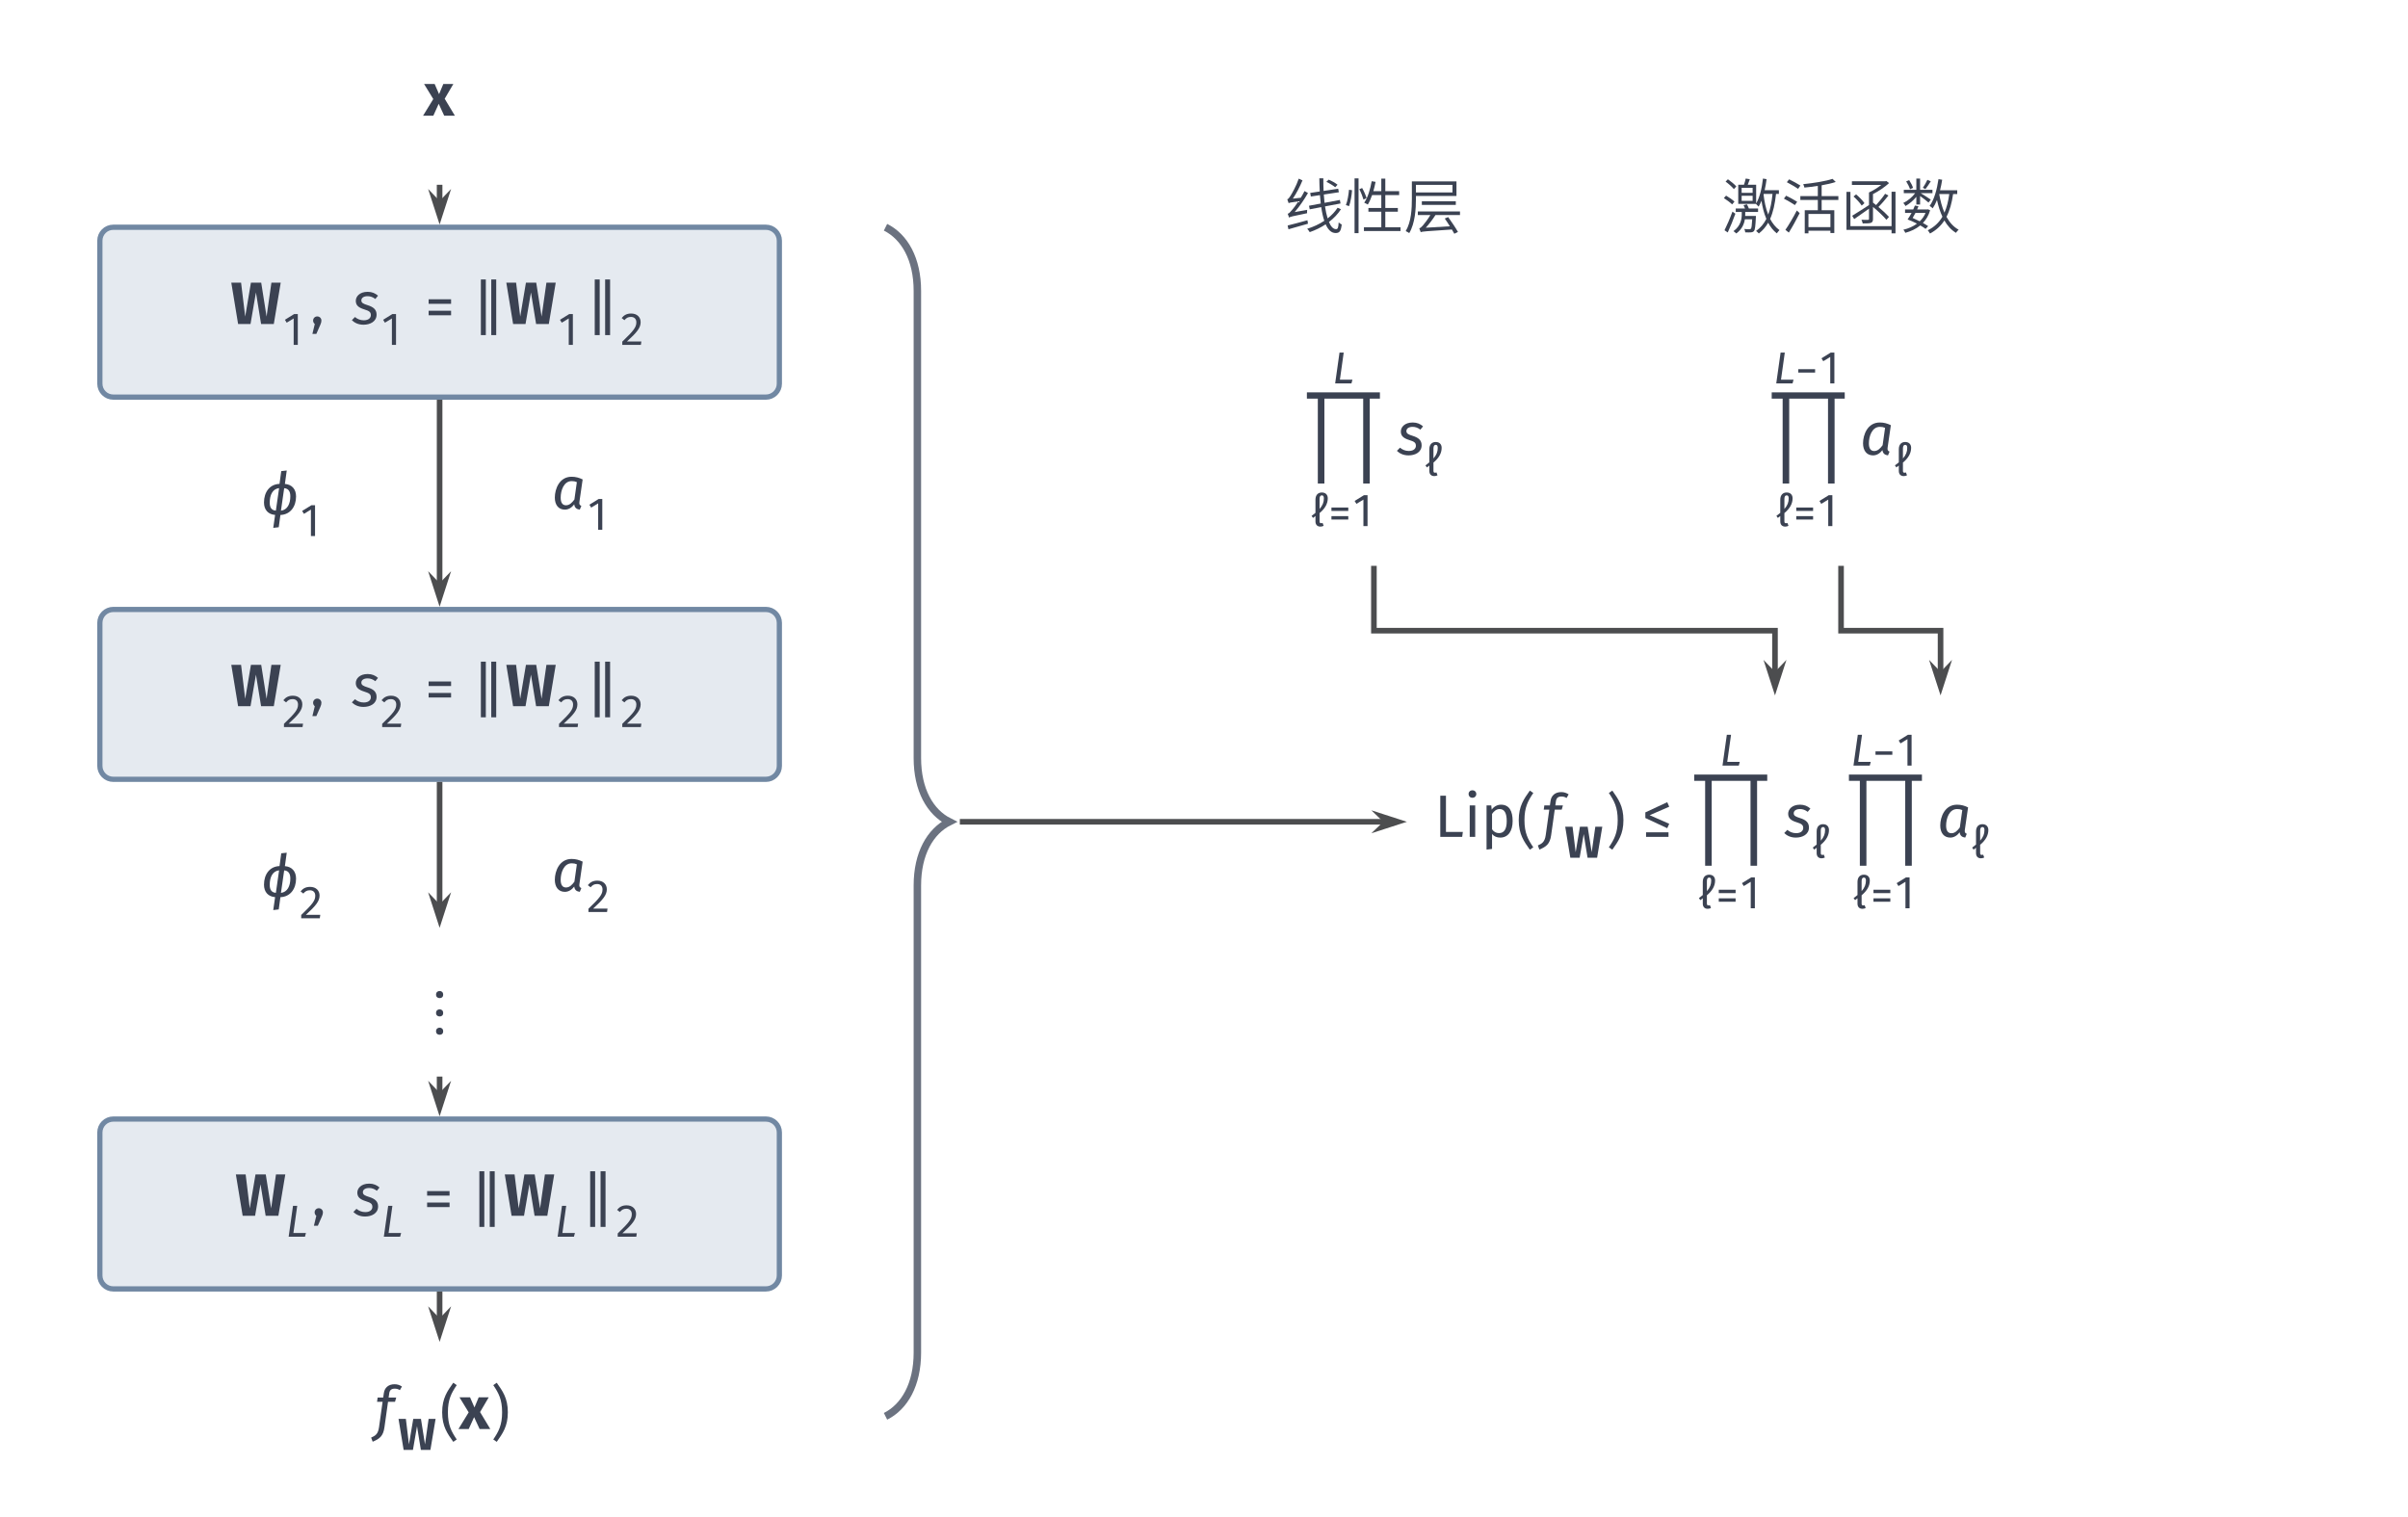
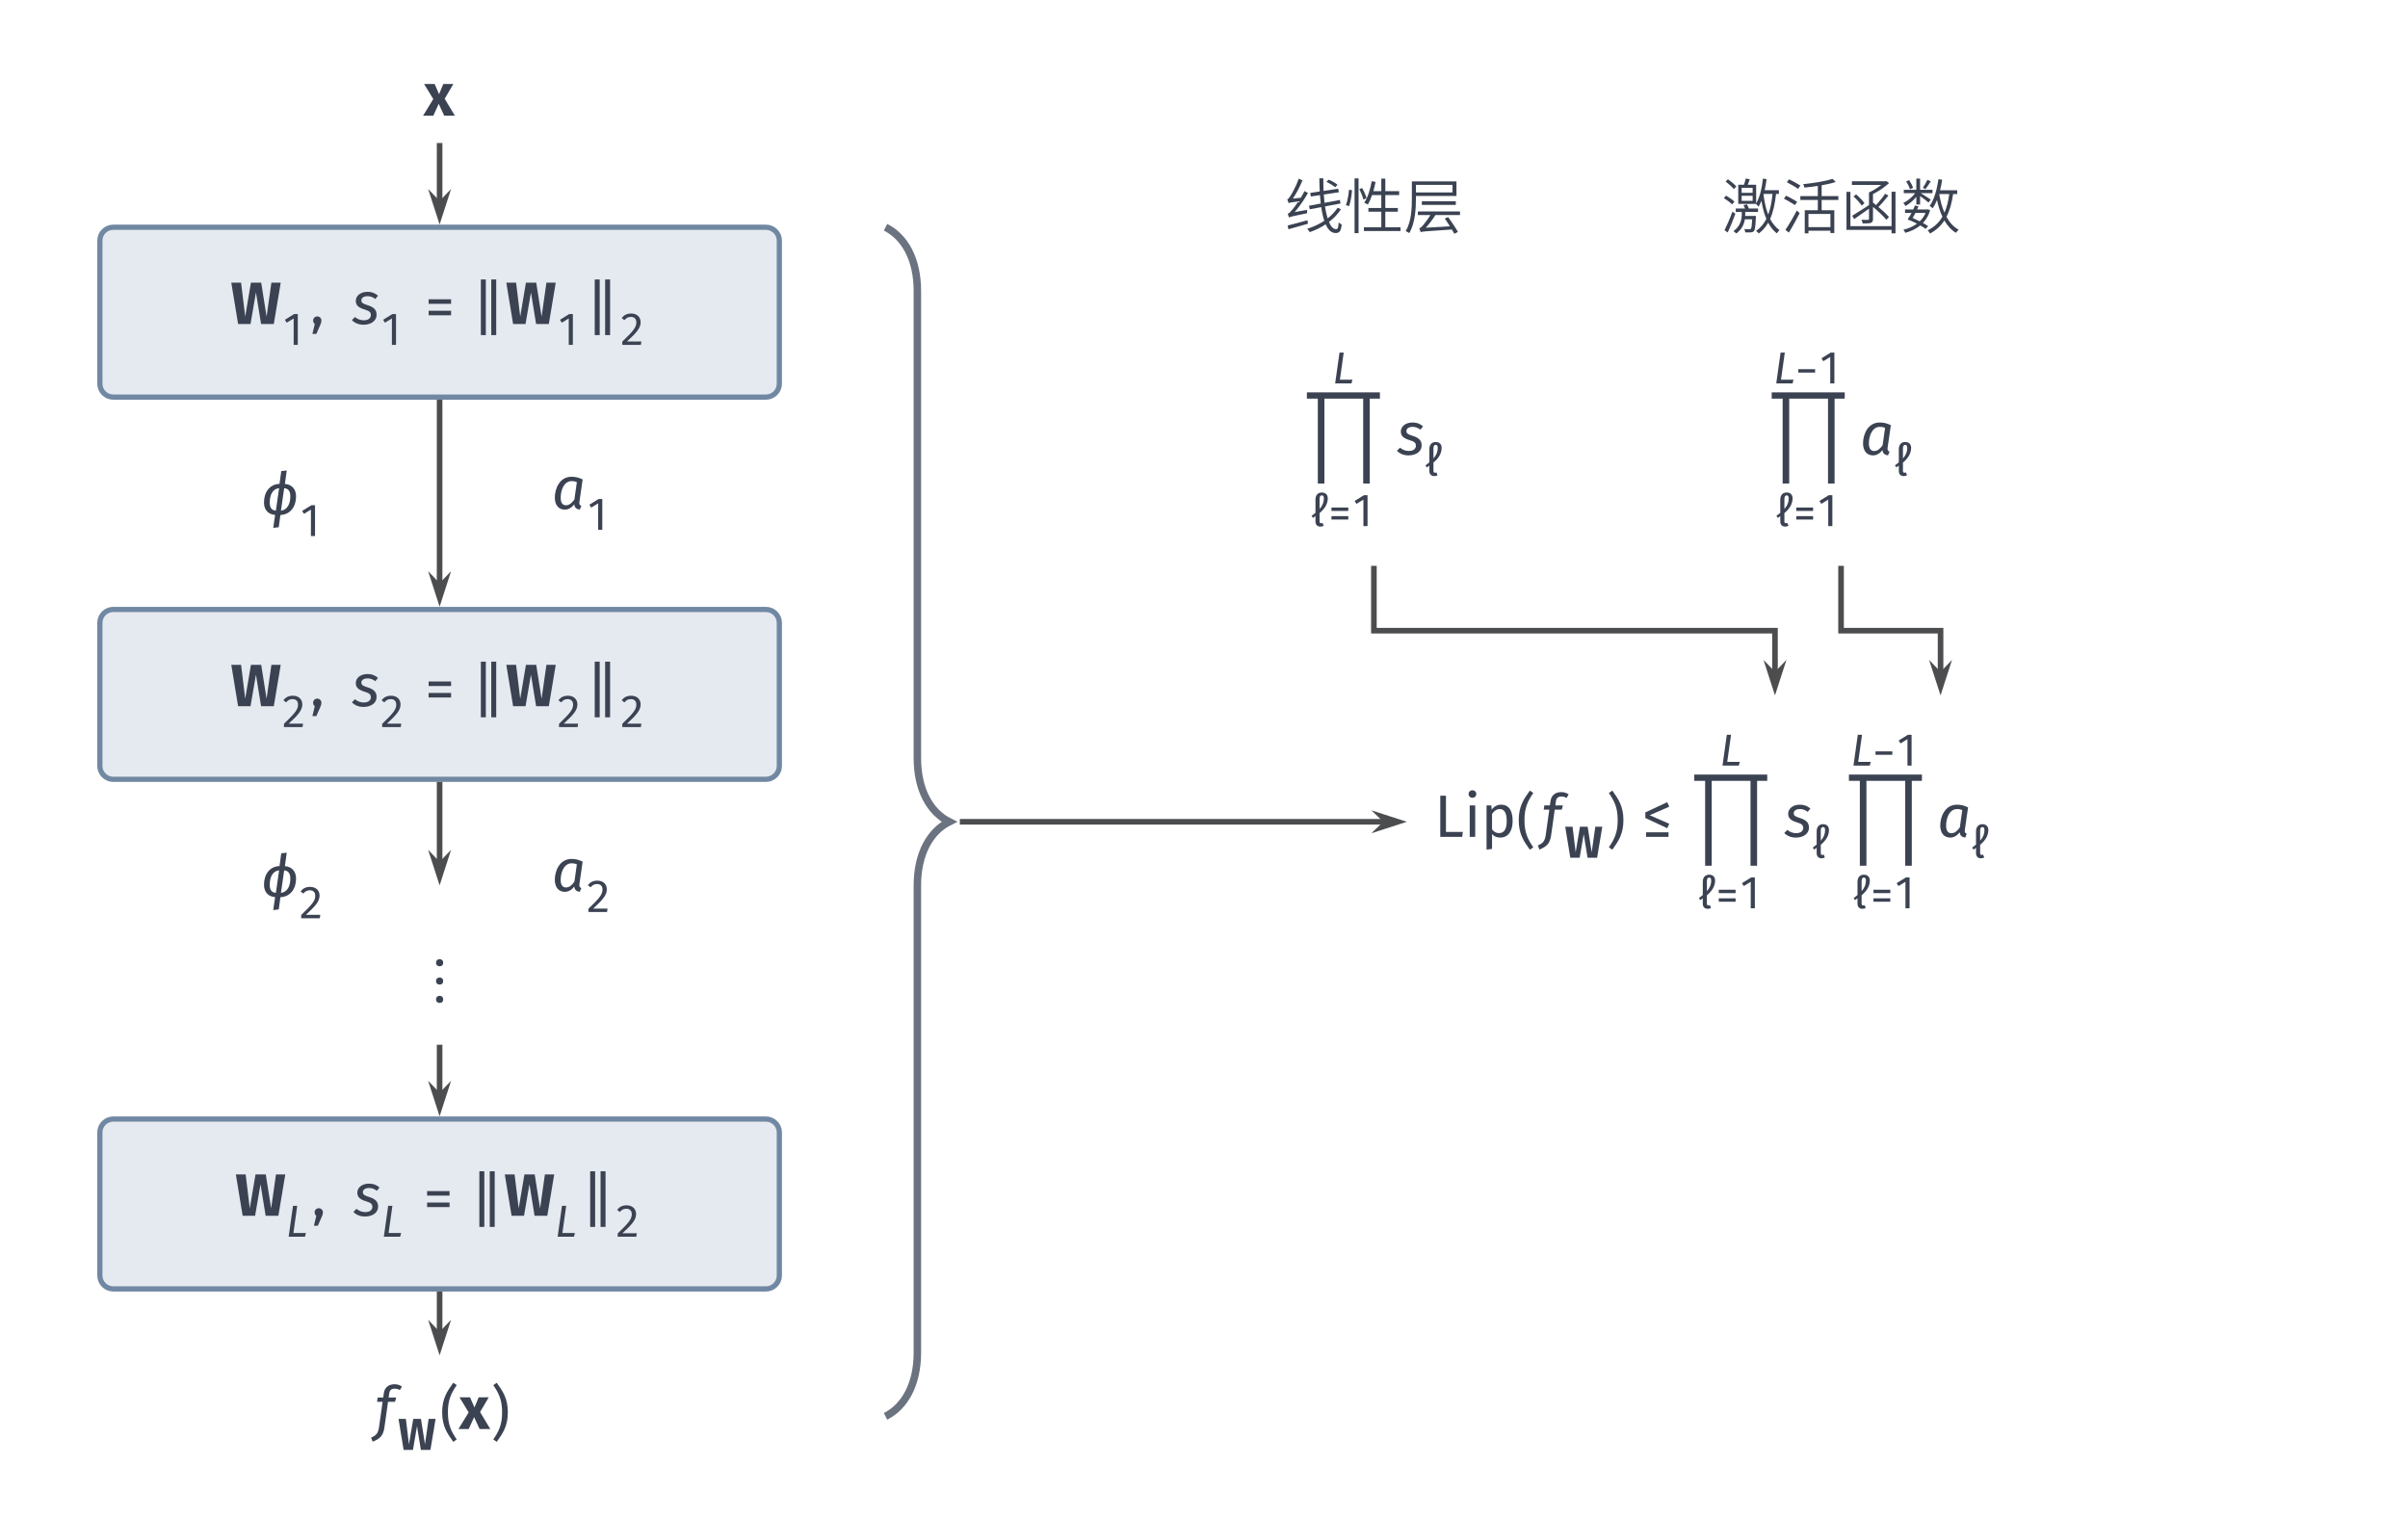
<svg xmlns="http://www.w3.org/2000/svg" xmlns:xlink="http://www.w3.org/1999/xlink" version="1.1" width="321.46" height="202.41" viewBox="0 0 321.46 202.41">
  <defs>
    <path id="font_1_1175" d="M.351 .284 .496 .531H.328L.257 .361 .183 .531H.006L.16 .279-.011 0H.161L.251 .199 .343 0H.522L.351 .284Z" />
    <path id="font_1_1148" d="M.837 .693H.681L.6 .124 .51 .693H.338L.242 .124 .173 .693H.009L.123 0H.331L.422 .529 .508 0H.721L.837 .693Z" />
    <path id="font_1_18" d="M.276 0H.368V.689H.287L.08 .561 .12 .496 .276 .591V0Z" />
    <path id="font_1_13" d="M.119 .127C.08 .127 .05 .096 .05 .058 .05 .034 .061 .013 .078-0L.038-.166H.104L.171-.013C.184 .016 .189 .036 .189 .058 .189 .096 .159 .127 .119 .127Z" />
    <path id="font_1_1221" d="M.293 .539C.156 .539 .094 .459 .094 .389 .094 .317 .134 .276 .235 .245 .319 .219 .346 .201 .346 .148 .346 .113 .32 .062 .227 .062 .168 .062 .119 .084 .08 .117L.028 .064C.069 .024 .131-.012 .223-.012 .333-.012 .442 .04 .442 .157 .442 .24 .392 .284 .293 .315 .222 .337 .187 .353 .187 .395 .187 .439 .228 .466 .292 .466 .338 .466 .382 .45 .421 .419L.466 .474C.421 .514 .366 .539 .293 .539Z" />
    <path id="font_1_30" d="M.062 .146H.438V.222H.062V.146M.062 .338H.438V.414H.062V.338Z" />
    <path id="font_1_544" d="M.417 .746H.334V-.186H.417V.746M.243 .746H.16V-.186H.243V.746Z" />
    <path id="font_1_19" d="M.258 .701C.163 .701 .099 .667 .045 .6L.107 .552C.15 .603 .187 .625 .253 .625 .328 .625 .373 .579 .373 .504 .373 .395 .315 .319 .059 .073V0H.474L.485 .077H.164C.389 .282 .469 .383 .469 .508 .469 .617 .391 .701 .258 .701Z" />
    <path id="font_1_1189" d="M.253 .689H.159L.062 0H.426L.448 .083H.168L.253 .689Z" />
    <path id="font_1_1493" d="M.326 .075 .38 .452C.45 .446 .483 .4 .483 .316 .483 .191 .435 .088 .326 .075M.241 .076C.17 .081 .138 .126 .138 .209 .138 .336 .184 .44 .295 .453L.241 .076M.579 .314C.579 .435 .51 .514 .392 .523L.423 .748 .331 .738 .302 .524C.136 .518 .042 .385 .042 .212 .042 .09 .111 .013 .228 .004L.197-.213 .289-.202 .317 .003C.485 .01 .579 .144 .579 .314Z" />
    <path id="font_1_1204" d="M.333 .466C.368 .466 .391 .461 .419 .449L.378 .158C.337 .103 .296 .061 .237 .061 .181 .061 .148 .101 .148 .189 .148 .307 .199 .466 .333 .466M.331 .539C.126 .539 .05 .334 .05 .19 .05 .069 .11-.012 .218-.012 .28-.012 .334 .023 .375 .076 .382 .019 .415-.005 .468-.012L.494 .051C.461 .064 .457 .083 .462 .12L.516 .494C.456 .523 .399 .539 .331 .539Z" />
    <path id="font_2_1985" d="M.26 .319C.228 .319 .2 .299 .2 .259 .2 .22 .226 .2 .26 .2 .294 .2 .319 .218 .319 .258 .319 .299 .293 .319 .26 .319M.26 .626C.228 .626 .2 .606 .2 .566 .2 .527 .226 .507 .26 .507 .294 .507 .319 .525 .319 .565 .319 .606 .293 .626 .26 .626M.26 .012C.228 .012 .2-.008 .2-.048 .2-.087 .226-.107 .26-.107 .294-.107 .319-.089 .319-.049 .319-.008 .293 .012 .26 .012Z" />
    <path id="font_1_1209" d="M.431 .676C.456 .676 .486 .672 .517 .651L.552 .712C.513 .736 .479 .75 .428 .75 .324 .75 .261 .69 .249 .602L.238 .527H.145L.135 .456H.228L.168 .029C.152-.084 .108-.112 .036-.144L.062-.213C.179-.163 .238-.12 .259 .029L.319 .456H.436L.456 .527H.329L.339 .597C.346 .648 .372 .676 .431 .676Z" />
    <path id="font_1_9" d="M.226 .775C.128 .636 .04 .517 .04 .28 .04 .043 .128-.076 .226-.215L.284-.175C.194-.042 .136 .066 .136 .28 .136 .495 .194 .602 .284 .735L.226 .775Z" />
    <path id="font_1_10" d="M.098 .775 .04 .735C.13 .602 .188 .495 .188 .28 .188 .066 .13-.042 .04-.175L.098-.215C.196-.076 .284 .043 .284 .28 .284 .517 .196 .636 .098 .775Z" />
    <path id="font_3_31730" d="M.055 .05 .069-.013C.16 .013 .281 .047 .396 .08L.387 .138C.264 .104 .137 .07 .055 .05M.743 .818 .704 .781C.756 .757 .819 .719 .852 .691L.891 .733C.858 .761 .793 .797 .743 .818M.078 .183C.097 .196 .13 .205 .381 .256 .38 .269 .38 .295 .382 .312L.173 .275C.252 .366 .33 .48 .396 .594L.338 .627C.319 .589 .298 .551 .275 .515L.142 .5C.201 .587 .26 .699 .304 .806L.241 .835C.201 .714 .127 .585 .105 .551 .084 .517 .067 .493 .049 .489 .057 .471 .068 .438 .072 .424 .085 .432 .109 .438 .236 .455 .191 .387 .15 .333 .131 .313 .101 .276 .077 .25 .056 .247 .064 .23 .074 .198 .078 .183M.948 .322 .892 .348C.85 .282 .793 .222 .725 .169 .707 .226 .693 .293 .681 .37L.941 .419 .93 .478 .673 .43C.668 .474 .664 .52 .661 .569L.913 .607 .902 .666 .657 .629C.654 .696 .653 .767 .653 .84H.586C.587 .764 .589 .691 .593 .62L.433 .596 .444 .536 .596 .559C.6 .51 .604 .463 .61 .418L.413 .381 .425 .321 .618 .358C.63 .271 .647 .194 .669 .129 .584 .072 .486 .027 .383-.005 .398-.021 .416-.044 .425-.061 .52-.028 .611 .016 .692 .07 .733-.022 .787-.076 .859-.076 .926-.076 .948-.043 .961 .067 .946 .074 .924 .088 .91 .102 .905 .013 .895-.011 .866-.011 .819-.011 .779 .032 .747 .109 .828 .17 .897 .243 .948 .322Z" />
    <path id="font_3_17657" d="M.243 .839H.176V-.078H.243V.839M.134 .641 .083 .649C.076 .568 .058 .459 .031 .392L.084 .374C.11 .447 .129 .561 .134 .641M.303 .678 .256 .658C.285 .602 .314 .528 .326 .484L.377 .51C.365 .552 .334 .624 .303 .678M.946 .021H.691V.281H.901V.344H.691V.56H.923V.625H.691V.835H.624V.625H.491C.505 .675 .518 .728 .528 .781L.463 .792C.439 .656 .398 .52 .338 .432 .355 .425 .385 .41 .398 .401 .425 .445 .449 .499 .47 .56H.624V.344H.408V.281H.624V.021H.333V-.043H.946V.021Z" />
    <path id="font_3_15828" d="M.872 .455H.303V.395H.872V.455M.883 .789H.136V.497C.136 .338 .128 .115 .033-.044 .049-.05 .079-.067 .092-.077 .19 .087 .204 .329 .204 .497V.545H.883V.789M.204 .731H.816V.604H.204V.731M.744 .191 .687 .167C.714 .128 .745 .082 .772 .037L.369 .013C.425 .074 .482 .149 .531 .225H.942V.285H.236V.225H.446C.399 .146 .339 .072 .319 .049 .296 .024 .277 .006 .26 .003 .268-.015 .28-.047 .284-.061 .313-.05 .36-.046 .806-.017L.847-.088 .908-.058C.874 .004 .801 .112 .744 .191Z" />
    <path id="font_3_24523" d="M.335 .466V.551H.519V.466H.335M.335 .6V.684H.519V.6H.335M.105 .827 .066 .788C.115 .753 .176 .699 .205 .662L.246 .707C.216 .742 .154 .793 .105 .827M.074 .553 .037 .512C.085 .481 .146 .436 .176 .406L.215 .453C.184 .482 .122 .526 .074 .553M.048-.027 .102-.064C.144 .026 .194 .148 .23 .25L.181 .285C.142 .177 .086 .049 .048-.027M.753 .829 .692 .839C.674 .679 .639 .525 .578 .422V.735H.437L.472 .828 .403 .839C.397 .809 .385 .768 .374 .735H.278V.415H.574C.586 .404 .61 .38 .619 .369 .637 .398 .653 .431 .667 .467 .682 .368 .707 .261 .749 .163 .707 .082 .652 .014 .577-.039 .591-.049 .614-.07 .623-.081 .688-.031 .739 .029 .779 .099 .816 .031 .863-.032 .924-.079 .934-.063 .956-.038 .969-.025 .902 .023 .851 .089 .812 .163 .863 .277 .893 .416 .911 .582H.959V.644H.72C.734 .703 .744 .765 .753 .829V.829M.423 .408 .367 .393C.375 .376 .384 .356 .392 .337H.236V.279H.337V.242C.337 .167 .323 .048 .198-.042 .213-.052 .234-.069 .245-.081 .342-.01 .377 .079 .389 .157H.512C.506 .052 .501 .011 .49-.001 .484-.008 .477-.01 .464-.01 .451-.01 .417-.01 .379-.006 .388-.021 .394-.044 .395-.062 .433-.064 .471-.064 .49-.062 .513-.06 .528-.055 .541-.04 .559-.019 .566 .039 .573 .187 .574 .196 .574 .213 .574 .213H.394L.395 .24V.279H.61V.337H.456C.447 .36 .435 .387 .423 .408M.852 .582C.839 .449 .817 .333 .78 .235 .737 .343 .715 .463 .702 .571L.705 .582H.852Z" />
    <path id="font_3_23408" d="M.13 .826 .092 .778C.154 .745 .238 .697 .28 .666L.319 .722C.276 .75 .192 .796 .13 .826M.08 .552 .043 .503C.104 .471 .186 .423 .227 .395L.265 .45C.223 .478 .14 .523 .08 .552M.068-.02 .125-.066C.184 .027 .254 .155 .307 .26L.259 .304C.201 .191 .122 .056 .068-.02M.955 .545H.675V.726C.763 .742 .846 .76 .911 .782L.857 .834C.746 .795 .54 .763 .366 .745 .374 .73 .383 .704 .386 .688 .458 .695 .536 .704 .611 .716V.545H.318V.48H.611V.308H.392V-.079H.454V-.035H.822V-.073H.887V.308H.675V.48H.955V.545M.454 .026V.246H.822V.026H.454Z" />
    <path id="font_3_11154" d="M.252 .574 .209 .539C.26 .494 .319 .428 .346 .386L.392 .427C.364 .469 .305 .529 .252 .574M.157 .616H.091V-.021H.846V-.079H.912V.618H.846V.042H.157V.616M.744 .794H.182V.732H.673C.614 .685 .535 .636 .468 .606L.469 .605H.468V.395C.364 .327 .256 .258 .186 .216L.22 .16C.291 .21 .381 .272 .468 .334V.163C.468 .152 .464 .148 .451 .147 .437 .146 .392 .146 .342 .148 .351 .13 .36 .104 .363 .087 .429 .087 .474 .088 .5 .097 .526 .108 .535 .126 .535 .162V.364C.621 .293 .711 .207 .76 .148L.803 .197C.763 .241 .697 .304 .626 .363 .681 .417 .744 .491 .794 .555L.738 .584C.701 .528 .638 .451 .587 .395L.535 .436V.579C.629 .626 .732 .696 .804 .763L.759 .798 .744 .794Z" />
    <path id="font_3_20002" d="M.503 .793 .446 .818C.429 .779 .395 .719 .37 .684L.413 .662C.44 .696 .474 .746 .503 .793M.141 .812 .091 .792C.118 .75 .145 .695 .155 .66L.206 .683C.196 .718 .168 .772 .141 .812M.444 .321H.274L.297 .375 .237 .387C.229 .366 .22 .344 .209 .321H.072V.263H.181C.159 .223 .136 .184 .115 .154 .165 .136 .22 .11 .272 .084 .206 .035 .127 .001 .044-.018 .056-.03 .07-.054 .076-.07 .168-.045 .255-.006 .327 .054 .362 .034 .393 .014 .416-.004L.459 .042C.435 .058 .405 .077 .371 .095 .425 .151 .467 .221 .492 .308L.456 .324 .444 .321M.415 .263C.392 .208 .359 .162 .318 .123 .279 .143 .238 .162 .199 .179 .214 .204 .23 .233 .246 .263H.415M.324 .839H.261V.65H.051V.594H.241C.192 .527 .114 .463 .042 .43 .056 .418 .071 .395 .079 .379 .143 .414 .211 .471 .261 .533V.404H.324V.546C.374 .511 .439 .461 .465 .437L.503 .486C.478 .504 .384 .565 .335 .594H.531V.65H.324V.839M.694 .819 .632 .829C.606 .654 .561 .487 .484 .381 .499 .372 .525 .351 .535 .34 .562 .38 .586 .427 .607 .48 .629 .377 .659 .283 .698 .2 .641 .102 .562 .027 .452-.028 .464-.041 .483-.068 .49-.082 .594-.026 .672 .047 .731 .137 .781 .049 .845-.022 .925-.07 .935-.053 .954-.03 .97-.018 .885 .028 .818 .103 .766 .198 .82 .302 .855 .428 .877 .58H.946V.643H.658C.673 .699 .684 .758 .694 .819V.819M.813 .58C.796 .459 .771 .356 .732 .268 .692 .36 .663 .467 .644 .58H.813Z" />
    <path id="font_1_1582" d="M.09 1.067H.273V-.355H.383V1.067H1.033V-.355H1.143V1.067H1.313V1.172H.09V1.067Z" />
    <path id="font_1_593" d="M.25 .686C.279 .686 .295 .665 .295 .62 .295 .533 .269 .462 .199 .382V.607C.199 .662 .219 .686 .25 .686M.232 .064C.208 .064 .199 .078 .199 .106V.29C.32 .391 .382 .499 .382 .62 .382 .696 .335 .75 .25 .75 .169 .75 .107 .699 .107 .588V.295L.02 .227 .053 .182 .107 .224V.104C.107 .029 .15-.012 .217-.012 .244-.012 .27-.005 .29 .006L.266 .07C.256 .066 .245 .064 .232 .064Z" />
    <path id="font_1_754" d="M.062 .242H.438V.318H.062V.242Z" />
    <path id="font_1_45" d="M.195 .689H.1V0H.467L.478 .083H.195V.689Z" />
    <path id="font_1_74" d="M.187 .527H.095V0H.187V.527M.14 .78C.102 .78 .076 .753 .076 .717 .076 .682 .102 .655 .14 .655 .179 .655 .205 .682 .205 .717 .205 .753 .179 .78 .14 .78Z" />
    <path id="font_1_81" d="M.303 .063C.255 .063 .214 .086 .187 .127V.384C.215 .426 .258 .466 .314 .466 .393 .466 .433 .401 .433 .264 .433 .126 .387 .063 .303 .063M.337 .539C.277 .539 .22 .51 .181 .456L.174 .527H.095V-.213L.187-.202V.048C.221 .007 .268-.012 .325-.012 .461-.012 .532 .104 .532 .264 .532 .43 .477 .539 .337 .539Z" />
    <path id="font_1_817" d="M.062 0H.438V.076H.062V0M.05 .316 .417 .145 .45 .219 .123 .363 .45 .505 .417 .581 .05 .41V.316Z" />
  </defs>
  <use data-text="𝐱" xlink:href="#font_1_1175" transform="matrix(7.9701,0,0,-7.9701,56.566,15.44601)" fill="#3b4252" />
  <path transform="matrix(1,0,0,-1,1.992996,189.079)" d="M100.255 158.741H13.132C12.141 158.741 11.338 157.939 11.338 156.948V137.857C11.338 136.867 12.141 136.064 13.132 136.064H100.255C101.245 136.064 102.048 136.867 102.048 137.857V156.948C102.048 157.939 101.245 158.741 100.255 158.741ZM11.338 136.064" fill="#e5eaf0" />
  <path transform="matrix(1,0,0,-1,1.992996,189.079)" stroke-width=".697" stroke-linecap="butt" stroke-miterlimit="10" stroke-linejoin="miter" fill="none" stroke="#7188a3" d="M100.255 158.741H13.132C12.141 158.741 11.338 157.939 11.338 156.948V137.857C11.338 136.867 12.141 136.064 13.132 136.064H100.255C101.245 136.064 102.048 136.867 102.048 137.857V156.948C102.048 157.939 101.245 158.741 100.255 158.741ZM11.338 136.064" />
  <use data-text="𝐖" xlink:href="#font_1_1148" transform="matrix(7.9701,0,0,-7.9701,30.80499,43.25401)" fill="#3b4252" />
  <use data-text="1" xlink:href="#font_1_18" transform="matrix(5.9776,0,0,-5.9776,37.55499,46.04402)" fill="#3b4252" />
  <use data-text="," xlink:href="#font_1_13" transform="matrix(7.9701,0,0,-7.9701,41.401,43.25401)" fill="#3b4252" />
  <use data-text="𝑠" xlink:href="#font_1_1221" transform="matrix(7.9701,0,0,-7.9701,46.74893,43.25401)" fill="#3b4252" />
  <use data-text="1" xlink:href="#font_1_18" transform="matrix(5.9776,0,0,-5.9776,50.66799,46.04402)" fill="#3b4252" />
  <use data-text="=" xlink:href="#font_1_30" transform="matrix(7.9701,0,0,-7.9701,56.72699,43.25401)" fill="#3b4252" />
  <use data-text="‖" xlink:href="#font_1_544" transform="matrix(7.9701,0,0,-7.9701,62.91976,43.25401)" fill="#3b4252" />
  <use data-text="𝐖" xlink:href="#font_1_1148" transform="matrix(7.9701,0,0,-7.9701,67.51851,43.25401)" fill="#3b4252" />
  <use data-text="1" xlink:href="#font_1_18" transform="matrix(5.9776,0,0,-5.9776,74.27599,46.04402)" fill="#3b4252" />
  <use data-text="‖" xlink:href="#font_1_544" transform="matrix(7.9701,0,0,-7.9701,78.12099,43.25401)" fill="#3b4252" />
  <use data-text="2" xlink:href="#font_1_19" transform="matrix(5.9776,0,0,-5.9776,82.71999,46.04402)" fill="#3b4252" />
  <path transform="matrix(1,0,0,-1,1.992996,189.079)" d="M100.255 107.717H13.132C12.141 107.717 11.338 106.915 11.338 105.924V86.833C11.338 85.843 12.141 85.04 13.132 85.04H100.255C101.245 85.04 102.048 85.843 102.048 86.833V105.924C102.048 106.915 101.245 107.717 100.255 107.717ZM11.338 85.04" fill="#e5eaf0" />
  <path transform="matrix(1,0,0,-1,1.992996,189.079)" stroke-width=".697" stroke-linecap="butt" stroke-miterlimit="10" stroke-linejoin="miter" fill="none" stroke="#7188a3" d="M100.255 107.717H13.132C12.141 107.717 11.338 106.915 11.338 105.924V86.833C11.338 85.843 12.141 85.04 13.132 85.04H100.255C101.245 85.04 102.048 85.843 102.048 86.833V105.924C102.048 106.915 101.245 107.717 100.255 107.717ZM11.338 85.04" />
  <use data-text="𝐖" xlink:href="#font_1_1148" transform="matrix(7.9701,0,0,-7.9701,30.80499,94.27801)" fill="#3b4252" />
  <use data-text="2" xlink:href="#font_1_19" transform="matrix(5.9776,0,0,-5.9776,37.55499,97.06801)" fill="#3b4252" />
  <use data-text="," xlink:href="#font_1_13" transform="matrix(7.9701,0,0,-7.9701,41.401,94.27801)" fill="#3b4252" />
  <use data-text="𝑠" xlink:href="#font_1_1221" transform="matrix(7.9701,0,0,-7.9701,46.74893,94.27801)" fill="#3b4252" />
  <use data-text="2" xlink:href="#font_1_19" transform="matrix(5.9776,0,0,-5.9776,50.66799,97.06801)" fill="#3b4252" />
  <use data-text="=" xlink:href="#font_1_30" transform="matrix(7.9701,0,0,-7.9701,56.72699,94.27801)" fill="#3b4252" />
  <use data-text="‖" xlink:href="#font_1_544" transform="matrix(7.9701,0,0,-7.9701,62.91976,94.27801)" fill="#3b4252" />
  <use data-text="𝐖" xlink:href="#font_1_1148" transform="matrix(7.9701,0,0,-7.9701,67.51851,94.27801)" fill="#3b4252" />
  <use data-text="2" xlink:href="#font_1_19" transform="matrix(5.9776,0,0,-5.9776,74.27599,97.06801)" fill="#3b4252" />
  <use data-text="‖" xlink:href="#font_1_544" transform="matrix(7.9701,0,0,-7.9701,78.12099,94.27801)" fill="#3b4252" />
  <use data-text="2" xlink:href="#font_1_19" transform="matrix(5.9776,0,0,-5.9776,82.71999,97.06801)" fill="#3b4252" />
  <path transform="matrix(1,0,0,-1,1.992996,189.079)" d="M100.255 39.685H13.132C12.141 39.685 11.338 38.883 11.338 37.892V18.801C11.338 17.811 12.141 17.008 13.132 17.008H100.255C101.245 17.008 102.048 17.811 102.048 18.801V37.892C102.048 38.883 101.245 39.685 100.255 39.685ZM11.338 17.008" fill="#e5eaf0" />
  <path transform="matrix(1,0,0,-1,1.992996,189.079)" stroke-width=".697" stroke-linecap="butt" stroke-miterlimit="10" stroke-linejoin="miter" fill="none" stroke="#7188a3" d="M100.255 39.685H13.132C12.141 39.685 11.338 38.883 11.338 37.892V18.801C11.338 17.811 12.141 17.008 13.132 17.008H100.255C101.245 17.008 102.048 17.811 102.048 18.801V37.892C102.048 38.883 101.245 39.685 100.255 39.685ZM11.338 17.008" />
  <use data-text="𝐖" xlink:href="#font_1_1148" transform="matrix(7.9701,0,0,-7.9701,31.41499,162.31)" fill="#3b4252" />
  <use data-text="𝐿" xlink:href="#font_1_1189" transform="matrix(5.9776,0,0,-5.9776,38.16499,165.1)" fill="#3b4252" />
  <use data-text="," xlink:href="#font_1_13" transform="matrix(7.9701,0,0,-7.9701,41.60399,162.31)" fill="#3b4252" />
  <use data-text="𝑠" xlink:href="#font_1_1221" transform="matrix(7.9701,0,0,-7.9701,46.95193,162.31)" fill="#3b4252" />
  <use data-text="𝐿" xlink:href="#font_1_1189" transform="matrix(5.9776,0,0,-5.9776,50.871,165.1)" fill="#3b4252" />
  <use data-text="=" xlink:href="#font_1_30" transform="matrix(7.9701,0,0,-7.9701,56.524,162.31)" fill="#3b4252" />
  <use data-text="‖" xlink:href="#font_1_544" transform="matrix(7.9701,0,0,-7.9701,62.71676,162.31)" fill="#3b4252" />
  <use data-text="𝐖" xlink:href="#font_1_1148" transform="matrix(7.9701,0,0,-7.9701,67.31551,162.31)" fill="#3b4252" />
  <use data-text="𝐿" xlink:href="#font_1_1189" transform="matrix(5.9776,0,0,-5.9776,74.073,165.1)" fill="#3b4252" />
  <use data-text="‖" xlink:href="#font_1_544" transform="matrix(7.9701,0,0,-7.9701,77.51199,162.31)" fill="#3b4252" />
  <use data-text="2" xlink:href="#font_1_19" transform="matrix(5.9776,0,0,-5.9776,82.11099,165.1)" fill="#3b4252" />
-   <path transform="matrix(1,0,0,-1,1.992996,189.079)" stroke-width=".747" stroke-linecap="butt" stroke-miterlimit="10" stroke-linejoin="miter" fill="none" stroke="#4c4d4f" d="M56.693 164.411V161.9" />
+   <path transform="matrix(1,0,0,-1,1.992996,189.079)" stroke-width=".747" stroke-linecap="butt" stroke-miterlimit="10" stroke-linejoin="miter" fill="none" stroke="#4c4d4f" d="M56.693 169.989V161.9" />
  <path transform="matrix(0,1,1,0,58.68634,25.31171)" d="M3.445 0 1.347 .678 2.054 0 1.347-.678Z" fill="#4c4d4f" />
  <path transform="matrix(0,1,1,0,58.68634,25.31171)" stroke-width=".747" stroke-linecap="butt" stroke-miterlimit="10" stroke-linejoin="miter" fill="none" stroke="#4c4d4f" d="M3.445 0 1.347 .678 2.054 0 1.347-.678Z" />
  <path transform="matrix(1,0,0,-1,1.992996,189.079)" stroke-width=".747" stroke-linecap="butt" stroke-miterlimit="10" stroke-linejoin="miter" fill="none" stroke="#4c4d4f" d="M56.693 135.715V110.876" />
  <path transform="matrix(0,1,1,0,58.68634,76.33572)" d="M3.445 0 1.347 .678 2.054 0 1.347-.678Z" fill="#4c4d4f" />
  <path transform="matrix(0,1,1,0,58.68634,76.33572)" stroke-width=".747" stroke-linecap="butt" stroke-miterlimit="10" stroke-linejoin="miter" fill="none" stroke="#4c4d4f" d="M3.445 0 1.347 .678 2.054 0 1.347-.678Z" />
  <use data-text="𝜙" xlink:href="#font_1_1493" transform="matrix(7.9701,0,0,-7.9701,34.908,68.77401)" fill="#3b4252" />
  <use data-text="1" xlink:href="#font_1_18" transform="matrix(5.9776,0,0,-5.9776,39.857,71.56401)" fill="#3b4252" />
  <use data-text="𝑎" xlink:href="#font_1_1204" transform="matrix(7.9701,0,0,-7.9701,73.66899,67.94101)" fill="#3b4252" />
  <use data-text="1" xlink:href="#font_1_18" transform="matrix(5.9776,0,0,-5.9776,78.204,70.73101)" fill="#3b4252" />
-   <path transform="matrix(1,0,0,-1,1.992996,189.079)" stroke-width=".747" stroke-linecap="butt" stroke-miterlimit="10" stroke-linejoin="miter" fill="none" stroke="#4c4d4f" d="M56.693 84.691V68.007" />
-   <path transform="matrix(0,1,1,0,58.68634,119.2045)" d="M3.445 0 1.347 .678 2.054 0 1.347-.678Z" fill="#4c4d4f" />
-   <path transform="matrix(0,1,1,0,58.68634,119.2045)" stroke-width=".747" stroke-linecap="butt" stroke-miterlimit="10" stroke-linejoin="miter" fill="none" stroke="#4c4d4f" d="M3.445 0 1.347 .678 2.054 0 1.347-.678Z" />
+   <path transform="matrix(1,0,0,-1,1.992996,189.079)" stroke-width=".747" stroke-linecap="butt" stroke-miterlimit="10" stroke-linejoin="miter" fill="none" stroke="#4c4d4f" d="M56.693 84.691V73.677" />
+   <path transform="matrix(0,1,1,0,58.68634,113.5351)" d="M3.445 0 1.347 .678 2.054 0 1.347-.678Z" fill="#4c4d4f" />
+   <path transform="matrix(0,1,1,0,58.68634,113.5351)" stroke-width=".747" stroke-linecap="butt" stroke-miterlimit="10" stroke-linejoin="miter" fill="none" stroke="#4c4d4f" d="M3.445 0 1.347 .678 2.054 0 1.347-.678Z" />
  <use data-text="𝜙" xlink:href="#font_1_1493" transform="matrix(7.9701,0,0,-7.9701,34.908,119.798)" fill="#3b4252" />
  <use data-text="2" xlink:href="#font_1_19" transform="matrix(5.9776,0,0,-5.9776,39.857,122.588)" fill="#3b4252" />
  <use data-text="𝑎" xlink:href="#font_1_1204" transform="matrix(7.9701,0,0,-7.9701,73.66899,118.965)" fill="#3b4252" />
  <use data-text="2" xlink:href="#font_1_19" transform="matrix(5.9776,0,0,-5.9776,78.204,121.755)" fill="#3b4252" />
-   <use data-text="⋮" xlink:href="#font_2_1985" transform="matrix(7.9701,0,0,-7.9701,56.618,137.289)" fill="#3b4252" />
-   <path transform="matrix(1,0,0,-1,1.992996,189.079)" stroke-width=".747" stroke-linecap="butt" stroke-miterlimit="10" stroke-linejoin="miter" fill="none" stroke="#4c4d4f" d="M56.693 45.355V42.844" />
+   <use data-text="⋮" xlink:href="#font_2_1985" transform="matrix(7.9701,0,0,-7.9701,56.618,133.037)" fill="#3b4252" />
+   <path transform="matrix(1,0,0,-1,1.992996,189.079)" stroke-width=".747" stroke-linecap="butt" stroke-miterlimit="10" stroke-linejoin="miter" fill="none" stroke="#4c4d4f" d="M56.693 49.607V42.844" />
  <path transform="matrix(0,1,1,0,58.68634,144.3677)" d="M3.445 0 1.347 .678 2.054 0 1.347-.678Z" fill="#4c4d4f" />
  <path transform="matrix(0,1,1,0,58.68634,144.3677)" stroke-width=".747" stroke-linecap="butt" stroke-miterlimit="10" stroke-linejoin="miter" fill="none" stroke="#4c4d4f" d="M3.445 0 1.347 .678 2.054 0 1.347-.678Z" />
-   <path transform="matrix(1,0,0,-1,1.992996,189.079)" stroke-width=".747" stroke-linecap="butt" stroke-miterlimit="10" stroke-linejoin="miter" fill="none" stroke="#4c4d4f" d="M56.693 16.659V12.731" />
-   <path transform="matrix(0,1,1,0,58.68634,174.4805)" d="M3.445 0 1.347 .678 2.054 0 1.347-.678Z" fill="#4c4d4f" />
-   <path transform="matrix(0,1,1,0,58.68634,174.4805)" stroke-width=".747" stroke-linecap="butt" stroke-miterlimit="10" stroke-linejoin="miter" fill="none" stroke="#4c4d4f" d="M3.445 0 1.347 .678 2.054 0 1.347-.678Z" />
  <use data-text="𝑓" xlink:href="#font_1_1209" transform="matrix(7.9701,0,0,-7.9701,49.259,190.773)" fill="#3b4252" />
  <use data-text="𝐖" xlink:href="#font_1_1148" transform="matrix(5.9776,0,0,-5.9776,53.148,193.563)" fill="#3b4252" />
  <use data-text="(" xlink:href="#font_1_9" transform="matrix(7.9701,0,0,-7.9701,58.709,190.773)" fill="#3b4252" />
  <use data-text="𝐱" xlink:href="#font_1_1175" transform="matrix(7.9701,0,0,-7.9701,61.29131,190.773)" fill="#3b4252" />
  <use data-text=")" xlink:href="#font_1_10" transform="matrix(7.9701,0,0,-7.9701,65.5314,190.773)" fill="#3b4252" />
+   <path transform="matrix(1,0,0,-1,1.992996,189.079)" stroke-width=".747" stroke-linecap="butt" stroke-miterlimit="10" stroke-linejoin="miter" fill="none" stroke="#4c4d4f" d="M56.693 16.659V10.938" />
+   <path transform="matrix(0,1,1,0,58.68634,176.2741)" d="M3.445 0 1.347 .678 2.054 0 1.347-.678Z" fill="#4c4d4f" />
+   <path transform="matrix(0,1,1,0,58.68634,176.2741)" stroke-width=".747" stroke-linecap="butt" stroke-miterlimit="10" stroke-linejoin="miter" fill="none" stroke="#4c4d4f" d="M3.445 0 1.347 .678 2.054 0 1.347-.678Z" />
  <use data-text="线" xlink:href="#font_3_31730" transform="matrix(7.9701,0,0,-7.9701,171.456,30.50401)" fill="#3b4252" />
  <use data-text="性" xlink:href="#font_3_17657" transform="matrix(7.9701,0,0,-7.9701,179.4261,30.50401)" fill="#3b4252" />
  <use data-text="层" xlink:href="#font_3_15828" transform="matrix(7.9701,0,0,-7.9701,187.3962,30.50401)" fill="#3b4252" />
  <use data-text="激" xlink:href="#font_3_24523" transform="matrix(7.9701,0,0,-7.9701,229.834,30.52402)" fill="#3b4252" />
  <use data-text="活" xlink:href="#font_3_23408" transform="matrix(7.9701,0,0,-7.9701,237.8041,30.52402)" fill="#3b4252" />
  <use data-text="函" xlink:href="#font_3_11154" transform="matrix(7.9701,0,0,-7.9701,245.7742,30.52402)" fill="#3b4252" />
  <use data-text="数" xlink:href="#font_3_20002" transform="matrix(7.9701,0,0,-7.9701,253.7443,30.52402)" fill="#3b4252" />
  <use data-text="𝐿" xlink:href="#font_1_1189" transform="matrix(5.9776,0,0,-5.9776,177.869,51.18601)" fill="#3b4252" />
  <use data-text="∏" xlink:href="#font_1_1582" transform="matrix(7.9701,0,0,-7.9701,173.749,61.72202)" fill="#3b4252" />
  <use data-text="ℓ" xlink:href="#font_1_593" transform="matrix(5.9776,0,0,-5.9776,174.97,70.23002)" fill="#3b4252" />
  <use data-text="=" xlink:href="#font_1_30" transform="matrix(5.9776,0,0,-5.9776,177.373,70.23002)" fill="#3b4252" />
  <use data-text="1" xlink:href="#font_1_18" transform="matrix(5.9776,0,0,-5.9776,180.3618,70.23002)" fill="#3b4252" />
  <use data-text="𝑠" xlink:href="#font_1_1221" transform="matrix(7.9701,0,0,-7.9701,186.259,60.69802)" fill="#3b4252" />
  <use data-text="ℓ" xlink:href="#font_1_593" transform="matrix(5.9776,0,0,-5.9776,190.172,63.48802)" fill="#3b4252" />
  <use data-text="𝐿" xlink:href="#font_1_1189" transform="matrix(5.9776,0,0,-5.9776,236.753,51.18601)" fill="#3b4252" />
  <use data-text="−" xlink:href="#font_1_754" transform="matrix(5.9776,0,0,-5.9776,239.694,51.18601)" fill="#3b4252" />
  <use data-text="1" xlink:href="#font_1_18" transform="matrix(5.9776,0,0,-5.9776,242.6828,51.18601)" fill="#3b4252" />
  <use data-text="∏" xlink:href="#font_1_1582" transform="matrix(7.9701,0,0,-7.9701,235.801,61.72202)" fill="#3b4252" />
  <use data-text="ℓ" xlink:href="#font_1_593" transform="matrix(5.9776,0,0,-5.9776,237.022,70.23002)" fill="#3b4252" />
  <use data-text="=" xlink:href="#font_1_30" transform="matrix(5.9776,0,0,-5.9776,239.425,70.23002)" fill="#3b4252" />
  <use data-text="1" xlink:href="#font_1_18" transform="matrix(5.9776,0,0,-5.9776,242.4138,70.23002)" fill="#3b4252" />
  <use data-text="𝑎" xlink:href="#font_1_1204" transform="matrix(7.9701,0,0,-7.9701,248.311,60.69802)" fill="#3b4252" />
  <use data-text="ℓ" xlink:href="#font_1_593" transform="matrix(5.9776,0,0,-5.9776,252.846,63.48802)" fill="#3b4252" />
  <path transform="matrix(1,0,0,-1,1.992996,189.079)" stroke-width=".996" stroke-linecap="butt" stroke-miterlimit="10" stroke-linejoin="miter" fill="none" stroke="#6b7280" d="M116.221 158.741C118.773 157.466 120.473 154.489 120.473 150.237V87.875C120.473 83.623 122.174 80.646 124.725 79.371 122.174 78.095 120.473 75.119 120.473 70.867V8.504C120.473 4.252 118.773 1.276 116.221 0" />
  <use data-text="L" xlink:href="#font_1_45" transform="matrix(7.9701,0,0,-7.9701,191.476,111.722)" fill="#3b4252" />
  <use data-text="i" xlink:href="#font_1_74" transform="matrix(7.9701,0,0,-7.9701,195.4451,111.722)" fill="#3b4252" />
  <use data-text="p" xlink:href="#font_1_81" transform="matrix(7.9701,0,0,-7.9701,197.6927,111.722)" fill="#3b4252" />
  <use data-text="(" xlink:href="#font_1_9" transform="matrix(7.9701,0,0,-7.9701,202.4269,111.722)" fill="#3b4252" />
  <use data-text="𝑓" xlink:href="#font_1_1209" transform="matrix(7.9701,0,0,-7.9701,205.0092,111.722)" fill="#3b4252" />
  <use data-text="𝐖" xlink:href="#font_1_1148" transform="matrix(5.9776,0,0,-5.9776,208.898,114.512)" fill="#3b4252" />
  <use data-text=")" xlink:href="#font_1_10" transform="matrix(7.9701,0,0,-7.9701,214.459,111.722)" fill="#3b4252" />
  <use data-text="≤" xlink:href="#font_1_817" transform="matrix(7.9701,0,0,-7.9701,219.249,111.722)" fill="#3b4252" />
  <use data-text="𝐿" xlink:href="#font_1_1189" transform="matrix(5.9776,0,0,-5.9776,229.576,102.21)" fill="#3b4252" />
  <use data-text="∏" xlink:href="#font_1_1582" transform="matrix(7.9701,0,0,-7.9701,225.455,112.746)" fill="#3b4252" />
  <use data-text="ℓ" xlink:href="#font_1_593" transform="matrix(5.9776,0,0,-5.9776,226.676,121.254)" fill="#3b4252" />
  <use data-text="=" xlink:href="#font_1_30" transform="matrix(5.9776,0,0,-5.9776,229.079,121.254)" fill="#3b4252" />
  <use data-text="1" xlink:href="#font_1_18" transform="matrix(5.9776,0,0,-5.9776,232.0678,121.254)" fill="#3b4252" />
  <use data-text="𝑠" xlink:href="#font_1_1221" transform="matrix(7.9701,0,0,-7.9701,237.966,111.722)" fill="#3b4252" />
  <use data-text="ℓ" xlink:href="#font_1_593" transform="matrix(5.9776,0,0,-5.9776,241.879,114.512)" fill="#3b4252" />
  <use data-text="𝐿" xlink:href="#font_1_1189" transform="matrix(5.9776,0,0,-5.9776,247.061,102.21)" fill="#3b4252" />
  <use data-text="−" xlink:href="#font_1_754" transform="matrix(5.9776,0,0,-5.9776,250.002,102.21)" fill="#3b4252" />
  <use data-text="1" xlink:href="#font_1_18" transform="matrix(5.9776,0,0,-5.9776,252.9908,102.21)" fill="#3b4252" />
  <use data-text="∏" xlink:href="#font_1_1582" transform="matrix(7.9701,0,0,-7.9701,246.108,112.746)" fill="#3b4252" />
  <use data-text="ℓ" xlink:href="#font_1_593" transform="matrix(5.9776,0,0,-5.9776,247.33,121.254)" fill="#3b4252" />
  <use data-text="=" xlink:href="#font_1_30" transform="matrix(5.9776,0,0,-5.9776,249.733,121.254)" fill="#3b4252" />
  <use data-text="1" xlink:href="#font_1_18" transform="matrix(5.9776,0,0,-5.9776,252.7218,121.254)" fill="#3b4252" />
  <use data-text="𝑎" xlink:href="#font_1_1204" transform="matrix(7.9701,0,0,-7.9701,258.619,111.722)" fill="#3b4252" />
  <use data-text="ℓ" xlink:href="#font_1_593" transform="matrix(5.9776,0,0,-5.9776,263.154,114.512)" fill="#3b4252" />
  <path transform="matrix(1,0,0,-1,1.992996,189.079)" stroke-width=".747" stroke-linecap="butt" stroke-miterlimit="10" stroke-linejoin="miter" fill="none" stroke="#4c4d4f" d="M126.143 79.371H183.029" />
  <path transform="matrix(1,0,0,-1,183.1545,109.7083)" d="M3.445 0 1.347 .678 2.054 0 1.347-.678Z" fill="#4c4d4f" />
  <path transform="matrix(1,0,0,-1,183.1545,109.7083)" stroke-width=".747" stroke-linecap="butt" stroke-miterlimit="10" stroke-linejoin="miter" fill="none" stroke="#4c4d4f" d="M3.445 0 1.347 .678 2.054 0 1.347-.678Z" />
  <path transform="matrix(1,0,0,-1,1.992996,189.079)" stroke-width=".747" stroke-linecap="butt" stroke-miterlimit="10" stroke-linejoin="miter" fill="none" stroke="#4c4d4f" d="M181.419 113.539V104.883H234.961V99.036" />
  <path transform="matrix(0,1,1,0,236.9538,88.17546)" d="M3.445 0 1.347 .678 2.054 0 1.347-.678Z" fill="#4c4d4f" />
  <path transform="matrix(0,1,1,0,236.9538,88.17546)" stroke-width=".747" stroke-linecap="butt" stroke-miterlimit="10" stroke-linejoin="miter" fill="none" stroke="#4c4d4f" d="M3.445 0 1.347 .678 2.054 0 1.347-.678Z" />
  <path transform="matrix(1,0,0,-1,1.992996,189.079)" stroke-width=".747" stroke-linecap="butt" stroke-miterlimit="10" stroke-linejoin="miter" fill="none" stroke="#4c4d4f" d="M243.781 113.539V104.883H257.065V99.036" />
  <path transform="matrix(0,1,1,0,259.0576,88.17546)" d="M3.445 0 1.347 .678 2.054 0 1.347-.678Z" fill="#4c4d4f" />
  <path transform="matrix(0,1,1,0,259.0576,88.17546)" stroke-width=".747" stroke-linecap="butt" stroke-miterlimit="10" stroke-linejoin="miter" fill="none" stroke="#4c4d4f" d="M3.445 0 1.347 .678 2.054 0 1.347-.678Z" />
</svg>
